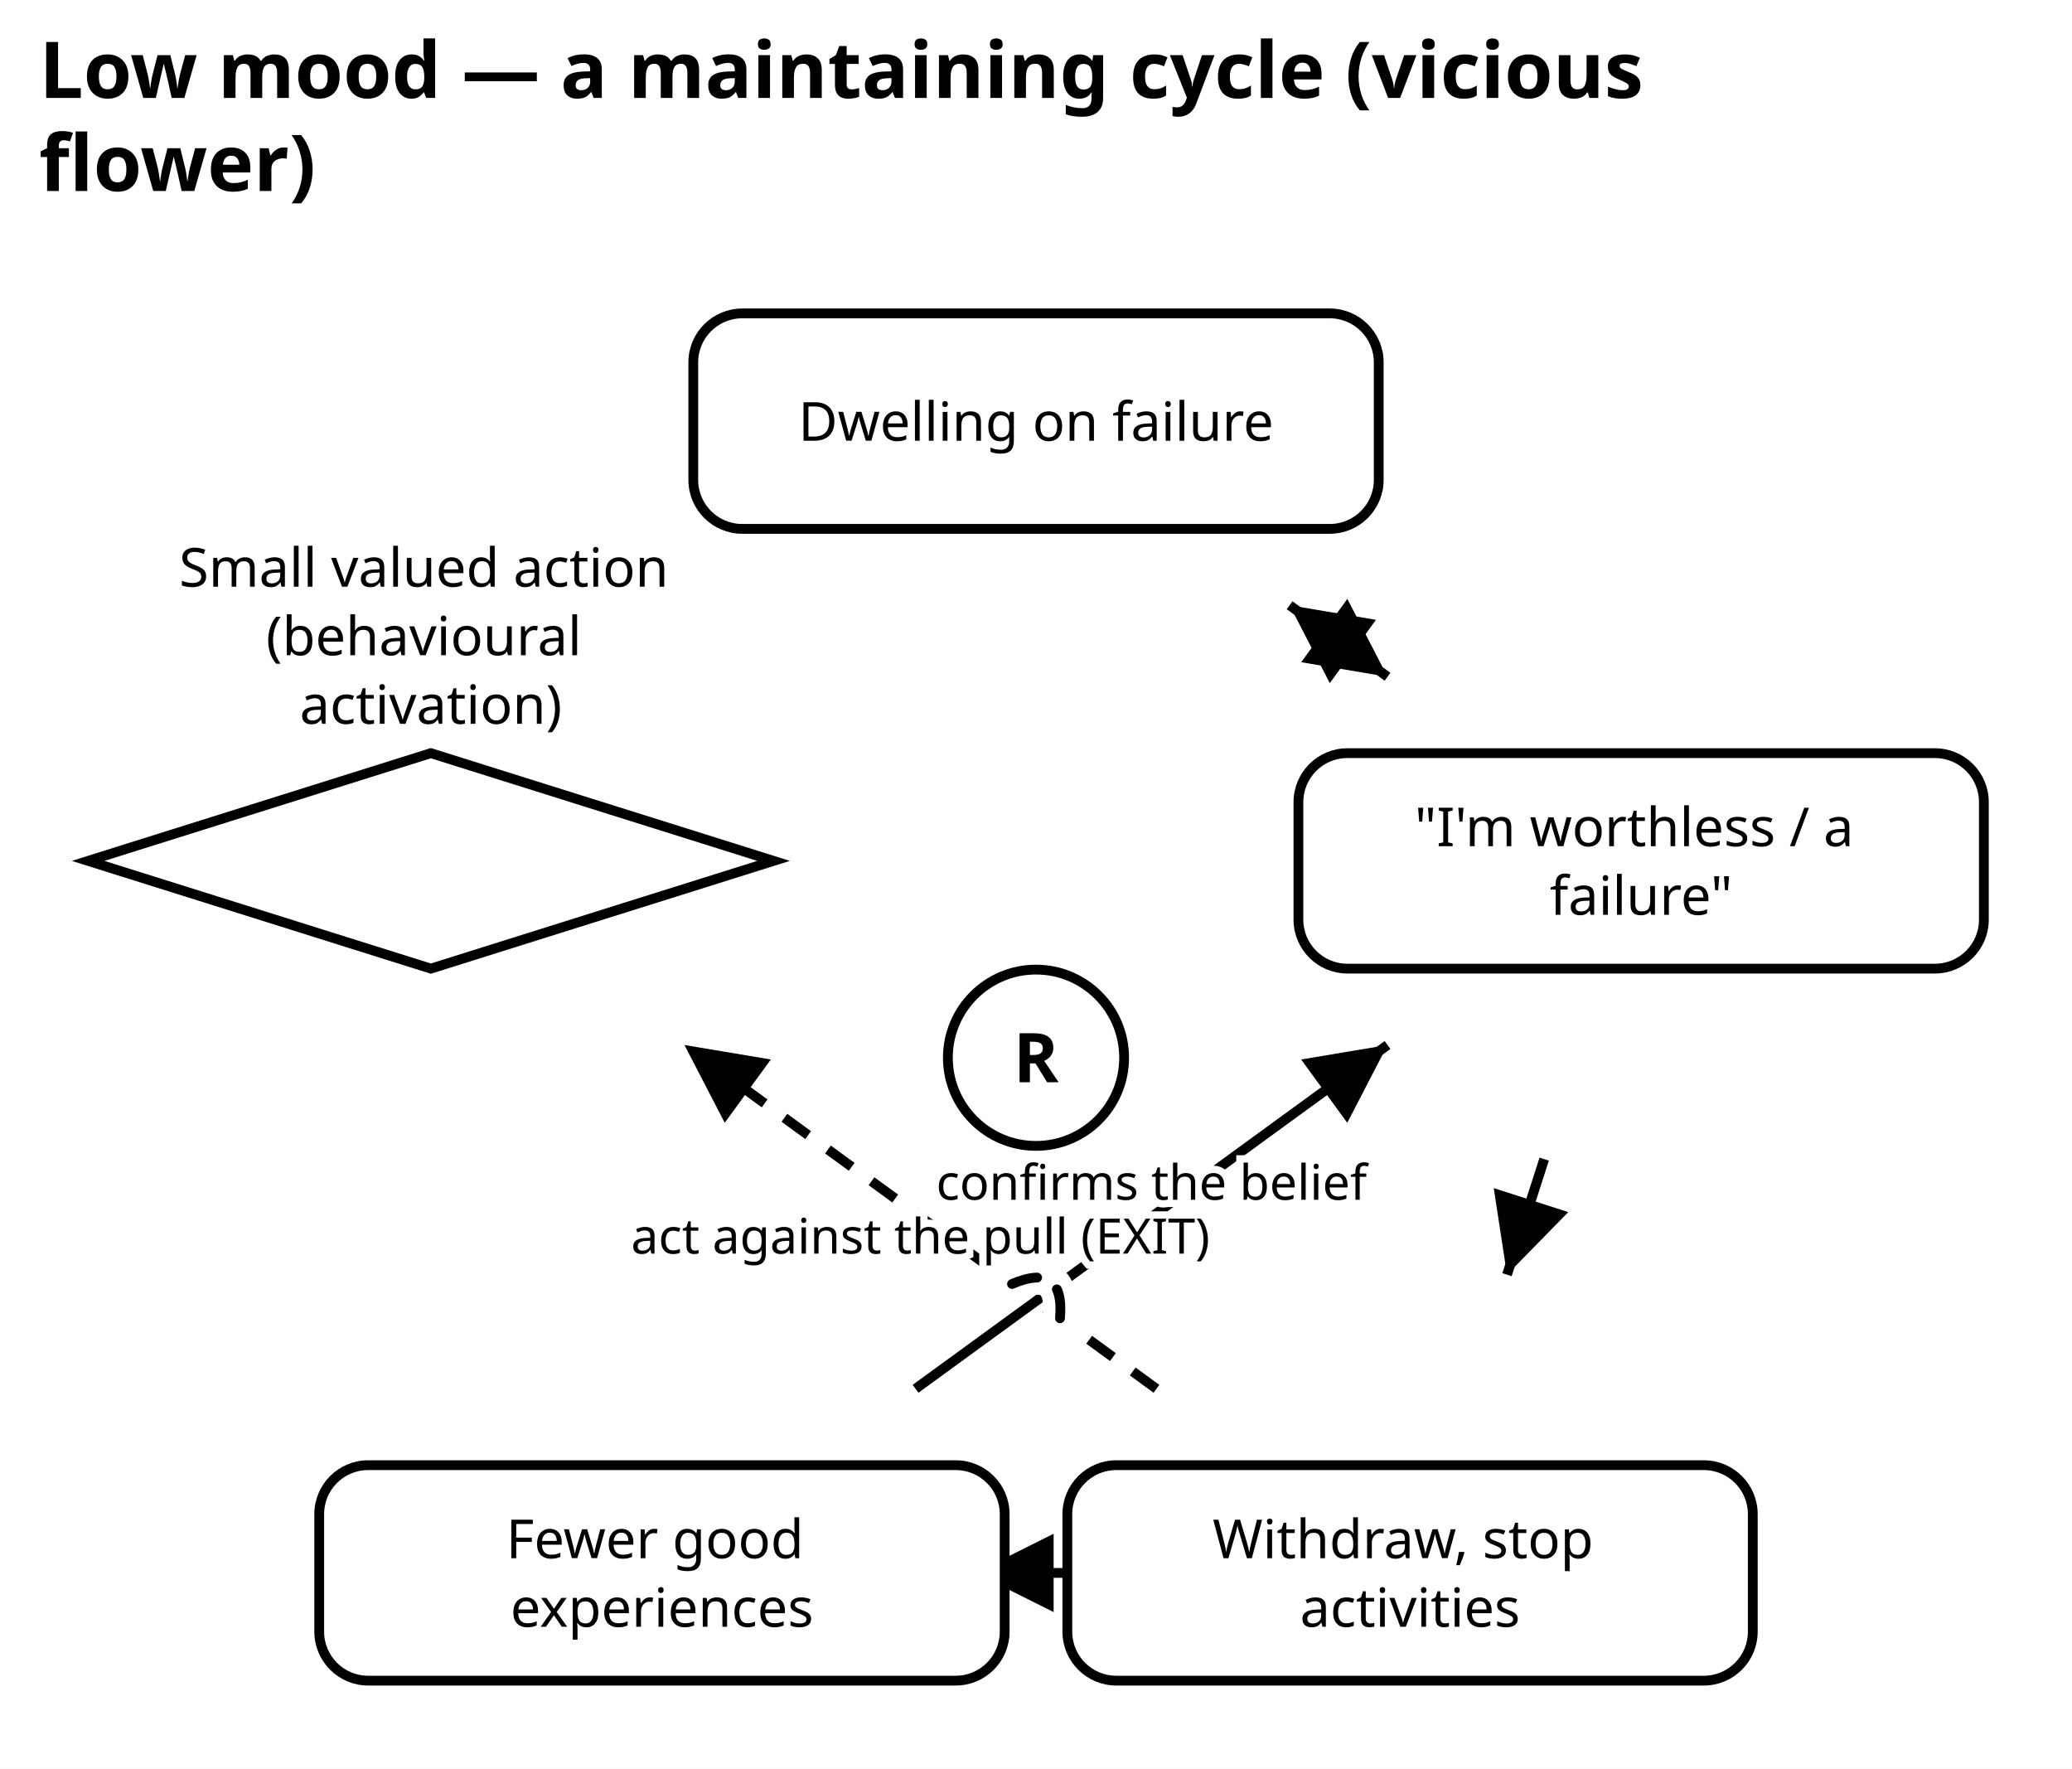
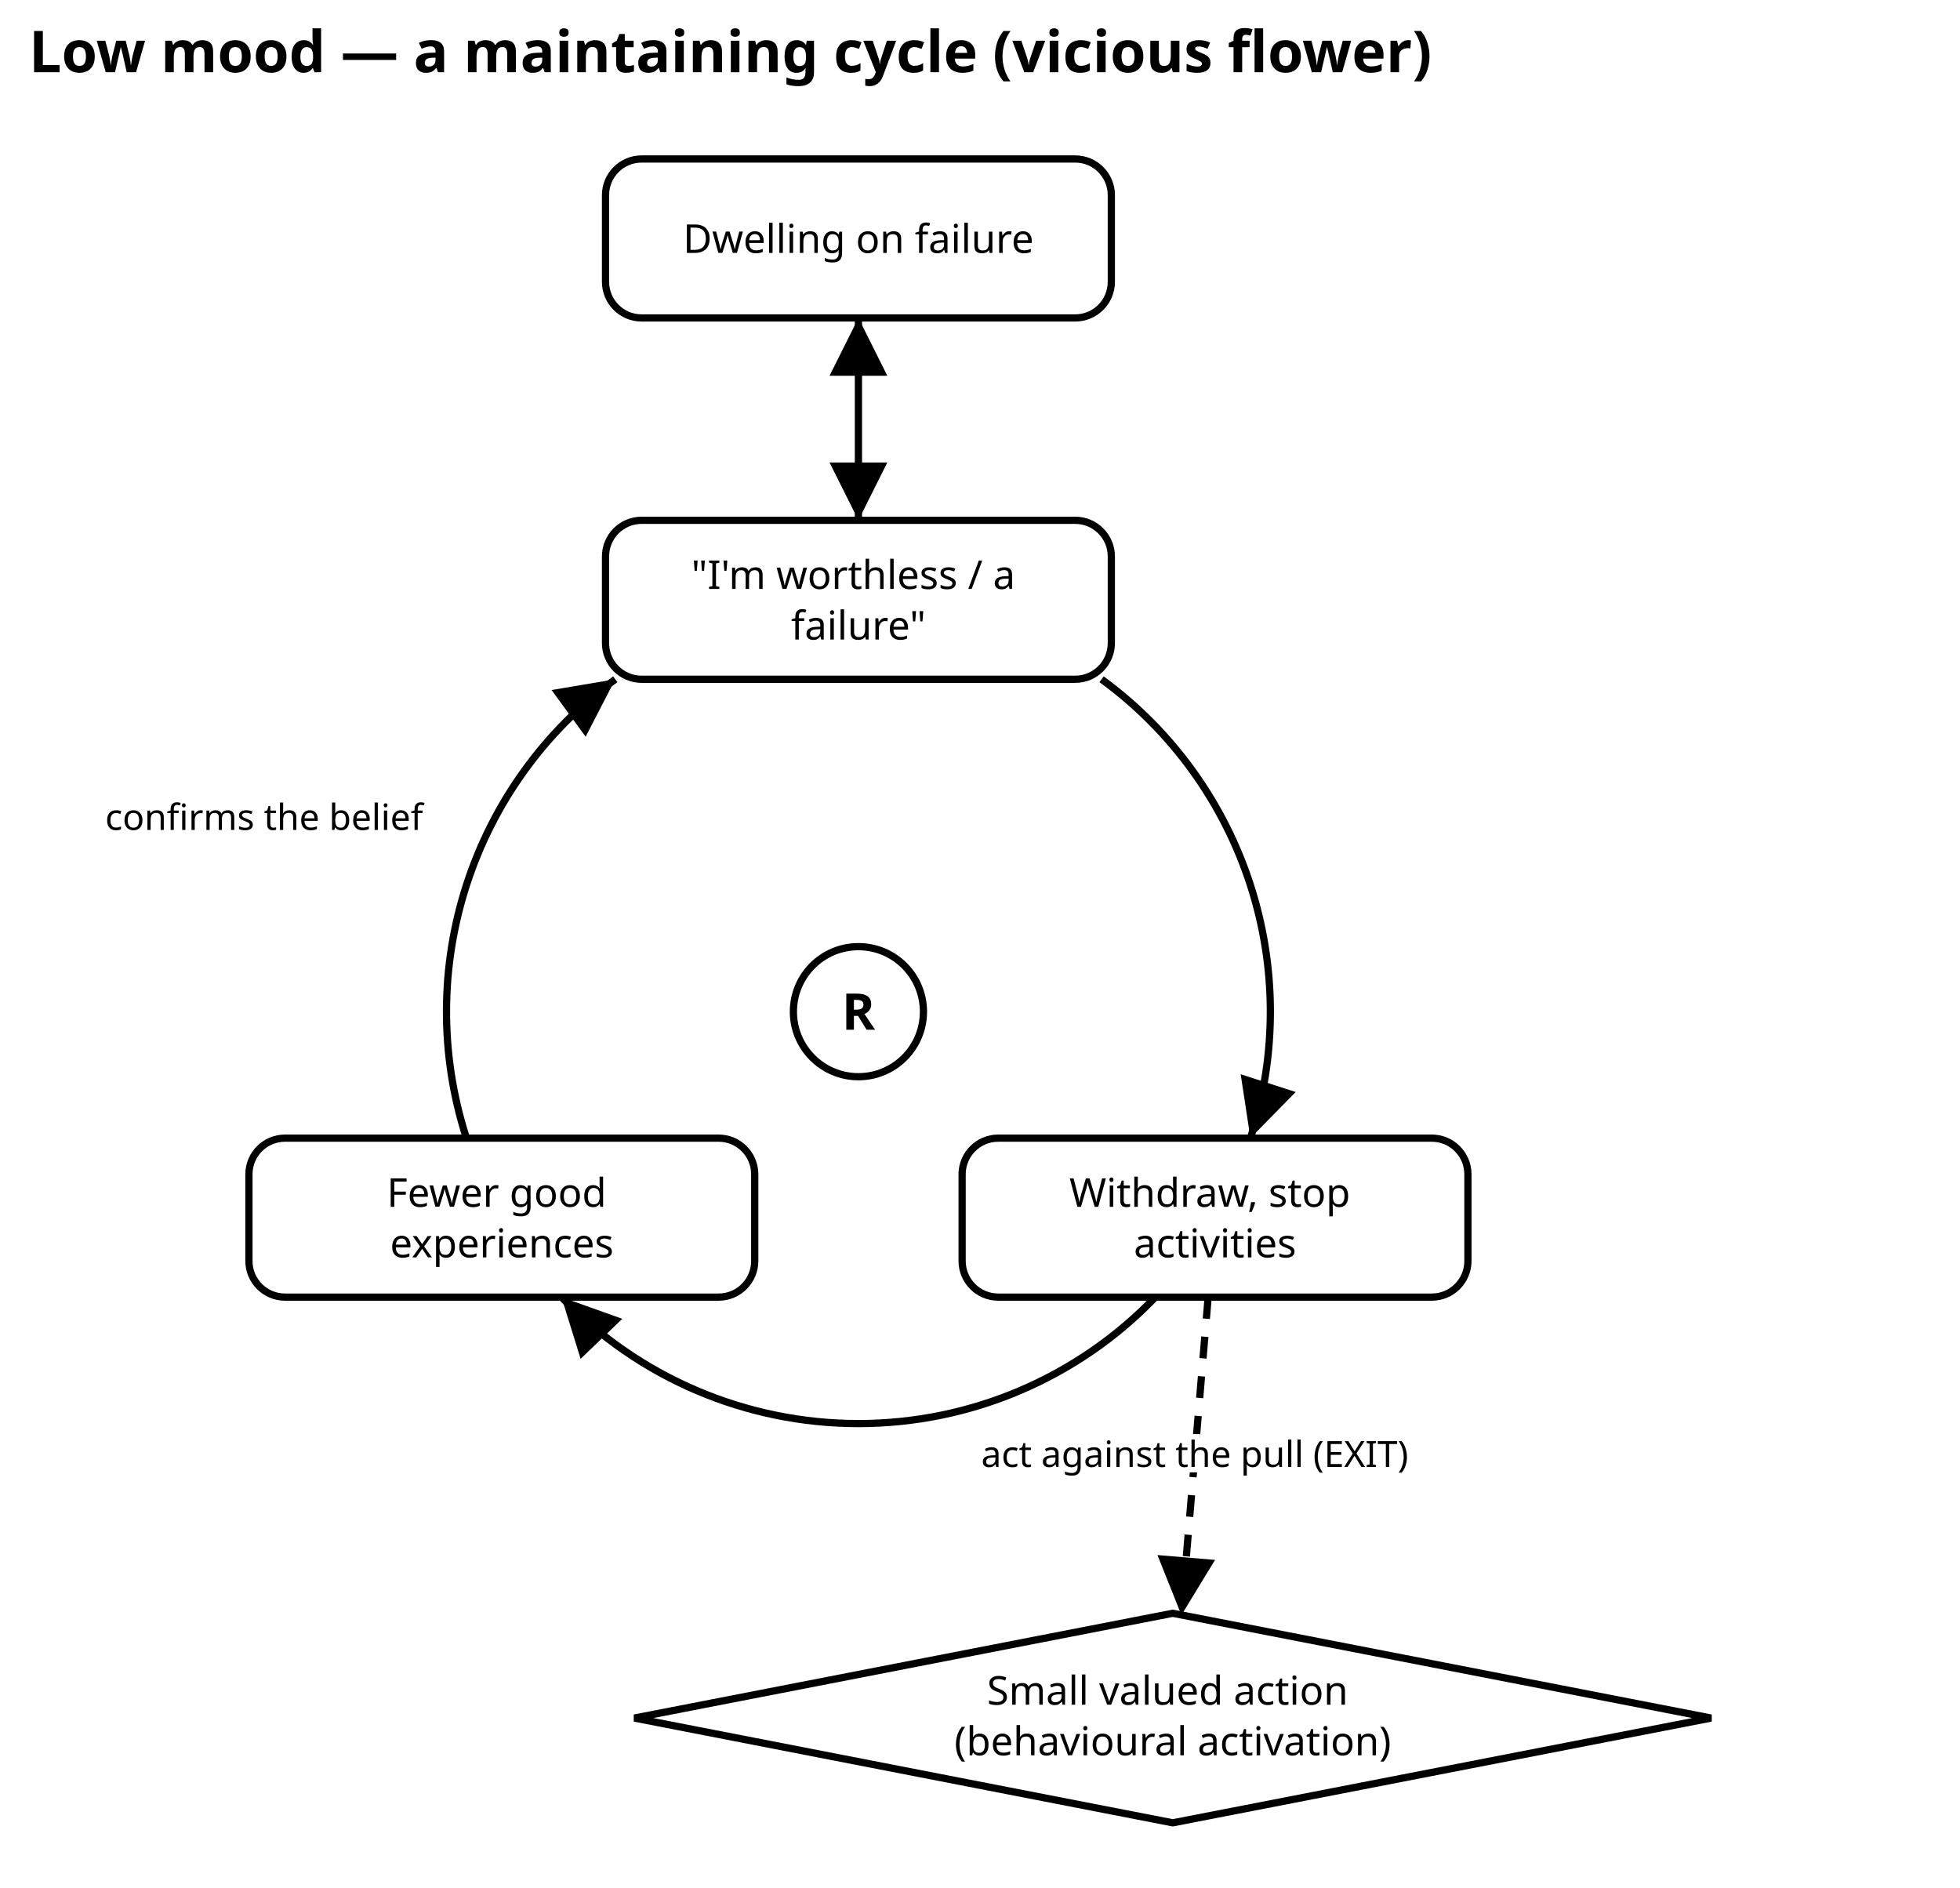
- <svg xmlns="http://www.w3.org/2000/svg" viewBox="68.4 34 423.2 361.2" role="img" aria-label="Maintaining loop: Low mood — a maintaining cycle (vicious flower). Links: &quot;I'm worthless / a failure&quot; -&gt; Withdraw, stop activities; Withdraw, stop activities -&gt; Fewer good experiences; Fewer good experiences -&gt; &quot;I'm worthless / a failure&quot; (reinforcing); &quot;I'm worthless / a failure&quot; &lt;-&gt; Dwelling on failure. Ways out: Withdraw, stop activities to Small valued action (behavioural activation).">
+ <svg xmlns="http://www.w3.org/2000/svg" viewBox="-237.6 -280 542.5 522.5" role="img" aria-label="Maintaining loop: Low mood — a maintaining cycle (vicious flower). Links: &quot;I'm worthless / a failure&quot; -&gt; Withdraw, stop activities; Withdraw, stop activities -&gt; Fewer good experiences; Fewer good experiences -&gt; &quot;I'm worthless / a failure&quot; (reinforcing); &quot;I'm worthless / a failure&quot; &lt;-&gt; Dwelling on failure. Ways out: Withdraw, stop activities to Small valued action (behavioural activation).">
  <defs>
    <marker id="arrow" markerWidth="10" markerHeight="10" refX="8" refY="4" orient="auto-start-reverse">
      <path d="M0,0 L8,4 L0,8 z" fill="#000" />
    </marker>
  </defs>
-   <rect x="68.4" y="34" width="423.2" height="361.2" fill="#fff" />
-   <text x="76.4" y="54" font-family="sans-serif" font-size="16" font-weight="700">Low mood — a maintaining cycle (vicious</text>
-   <text x="76.4" y="73" font-family="sans-serif" font-size="16" font-weight="700">flower)</text>
-   <path data-el="edge:e1" d="M 383.8,270.7 L 376.2,294.3" fill="none" stroke="#000" stroke-width="2" marker-end="url(#arrow)" />
-   <path data-el="edge:e2" d="M 292.4,355.2 L 267.6,355.2" fill="none" stroke="#000" stroke-width="2" marker-end="url(#arrow)" />
-   <path data-el="edge:e3" d="M 255.4,317.6 L 351.8,247.4" fill="none" stroke="#000" stroke-width="2" marker-end="url(#arrow)" />
-   <text data-el="edgelabel:e3" x="303.6" y="279" font-family="sans-serif" font-size="10" text-anchor="middle" stroke="#fff" stroke-width="3" paint-order="stroke">confirms the belief</text>
-   <path data-el="edge:e4" d="M 351.8,172.2 L 331.8,157.6" fill="none" stroke="#000" stroke-width="2" marker-start="url(#arrow)" marker-end="url(#arrow)" />
-   <path data-el="edge:x1" d="M 304.6,317.6 L 208.2,247.4" fill="none" stroke="#000" stroke-width="2" stroke-dasharray="6 5" marker-end="url(#arrow)" />
-   <text data-el="edgelabel:x1" x="256.4" y="290" font-family="sans-serif" font-size="10" text-anchor="middle" stroke="#fff" stroke-width="3" paint-order="stroke">act against the pull (EXIT)</text>
-   <path d="M 284.9,303.2 Q 285.9,291.6 275.1,296.2" fill="none" stroke="#fff" stroke-width="7" stroke-linecap="round" />
-   <path d="M 284.9,303.2 Q 285.9,291.6 275.1,296.2" fill="none" stroke="#000" stroke-width="2" stroke-dasharray="6 5" stroke-linecap="round" />
-   <circle cx="280" cy="250" r="18" fill="#fff" stroke="#000" stroke-width="2" />
-   <text x="280" y="255" text-anchor="middle" font-family="sans-serif" font-size="14" font-weight="700">R</text>
-   <rect data-el="node:belief" x="333.6" y="187.8" width="140" height="44" rx="10" ry="10" fill="#fff" stroke="#000" stroke-width="2" />
+   <rect x="-237.6" y="-280" width="542.5" height="522.5" fill="#fff" />
+   <text x="-229.6" y="-260" font-family="sans-serif" font-size="16" font-weight="700">Low mood — a maintaining cycle (vicious flower)</text>
+   <path data-el="edge:e1" d="M 67.3,-92 C 107,-63 123.6,-11.8 108.5,35" fill="none" stroke="#000" stroke-width="2" marker-end="url(#arrow)" />
+   <path data-el="edge:e2" d="M 82.2,79 C 60.7,101.4 31,114 0,114 C -31,114 -60.7,101.4 -82.2,79" fill="none" stroke="#000" stroke-width="2" marker-end="url(#arrow)" />
+   <path data-el="edge:e3" d="M -108.5,35 C -123.6,-11.8 -107,-63 -67.3,-92" fill="none" stroke="#000" stroke-width="2" marker-end="url(#arrow)" />
+   <path data-el="edge:e4" d="M 0,-136 L 0,-192" fill="none" stroke="#000" stroke-width="2" marker-start="url(#arrow)" marker-end="url(#arrow)" />
+   <path data-el="edge:x1" d="M 96.8,79 L 89.4,167" fill="none" stroke="#000" stroke-width="2" stroke-dasharray="6 5" marker-end="url(#arrow)" />
+   <text data-el="edgelabel:e3" x="-164.5" y="-50.3" font-family="sans-serif" font-size="10" text-anchor="middle" stroke="#fff" stroke-width="3" paint-order="stroke">confirms the belief</text>
+   <text data-el="edgelabel:x1" x="93.1" y="126" font-family="sans-serif" font-size="10" text-anchor="middle" stroke="#fff" stroke-width="3" paint-order="stroke">act against the pull (EXIT)</text>
+   <rect data-el="badge:centre" x="-18" y="-18" width="36" height="36" fill="none" stroke="none" />
+   <circle cx="0" cy="0" r="18" fill="#fff" stroke="#000" stroke-width="2" />
+   <text x="0" y="5" text-anchor="middle" font-family="sans-serif" font-size="14" font-weight="700">R</text>
+   <rect data-el="node:belief" x="-70" y="-136" width="140" height="44" rx="10" ry="10" fill="#fff" stroke="#000" stroke-width="2" />
  <text text-anchor="middle" font-family="sans-serif" font-size="11" data-el="nodelabel:belief">
-     <tspan x="403.6" y="206.8">"I'm worthless / a</tspan>
-     <tspan x="403.6" y="220.8">failure"</tspan>
+     <tspan x="0" y="-117">"I'm worthless / a</tspan>
+     <tspan x="0" y="-103">failure"</tspan>
  </text>
-   <rect data-el="node:withdraw" x="286.4" y="333.2" width="140" height="44" rx="10" ry="10" fill="#fff" stroke="#000" stroke-width="2" />
+   <rect data-el="node:withdraw" x="28.7" y="35" width="140" height="44" rx="10" ry="10" fill="#fff" stroke="#000" stroke-width="2" />
  <text text-anchor="middle" font-family="sans-serif" font-size="11" data-el="nodelabel:withdraw">
-     <tspan x="356.4" y="352.2">Withdraw, stop</tspan>
-     <tspan x="356.4" y="366.2">activities</tspan>
+     <tspan x="98.7" y="54">Withdraw, stop</tspan>
+     <tspan x="98.7" y="68">activities</tspan>
  </text>
-   <rect data-el="node:rewards" x="133.6" y="333.2" width="140" height="44" rx="10" ry="10" fill="#fff" stroke="#000" stroke-width="2" />
+   <rect data-el="node:rewards" x="-168.7" y="35" width="140" height="44" rx="10" ry="10" fill="#fff" stroke="#000" stroke-width="2" />
  <text text-anchor="middle" font-family="sans-serif" font-size="11" data-el="nodelabel:rewards">
-     <tspan x="203.6" y="352.2">Fewer good</tspan>
-     <tspan x="203.6" y="366.2">experiences</tspan>
+     <tspan x="-98.7" y="54">Fewer good</tspan>
+     <tspan x="-98.7" y="68">experiences</tspan>
  </text>
-   <rect data-el="node:rumination" x="210" y="98" width="140" height="44" rx="10" ry="10" fill="#fff" stroke="#000" stroke-width="2" />
-   <text x="280" y="124" font-family="sans-serif" font-size="11" text-anchor="middle" data-el="nodelabel:rumination">Dwelling on failure</text>
-   <polygon data-el="node:out" points="156.4,187.8 226.4,209.8 156.4,231.8 86.4,209.8" fill="#fff" stroke="#000" stroke-width="2" />
-   <text text-anchor="middle" font-family="sans-serif" font-size="11" stroke="#fff" stroke-width="3" paint-order="stroke" data-el="nodelabel:out">
-     <tspan x="156.4" y="153.8">Small valued action</tspan>
-     <tspan x="156.4" y="167.8">(behavioural</tspan>
-     <tspan x="156.4" y="181.8">activation)</tspan>
+   <rect data-el="node:rumination" x="-70" y="-236" width="140" height="44" rx="10" ry="10" fill="#fff" stroke="#000" stroke-width="2" />
+   <text x="0" y="-210" font-family="sans-serif" font-size="11" text-anchor="middle" data-el="nodelabel:rumination">Dwelling on failure</text>
+   <polygon data-el="node:out" points="87,166.5 236,195.5 87,224.5 -62,195.5" fill="#fff" stroke="#000" stroke-width="2" />
+   <text text-anchor="middle" font-family="sans-serif" font-size="11" data-el="nodelabel:out">
+     <tspan x="87" y="191.8">Small valued action</tspan>
+     <tspan x="87" y="205.8" textLength="140.4" lengthAdjust="spacingAndGlyphs">(behavioural activation)</tspan>
  </text>
</svg>
